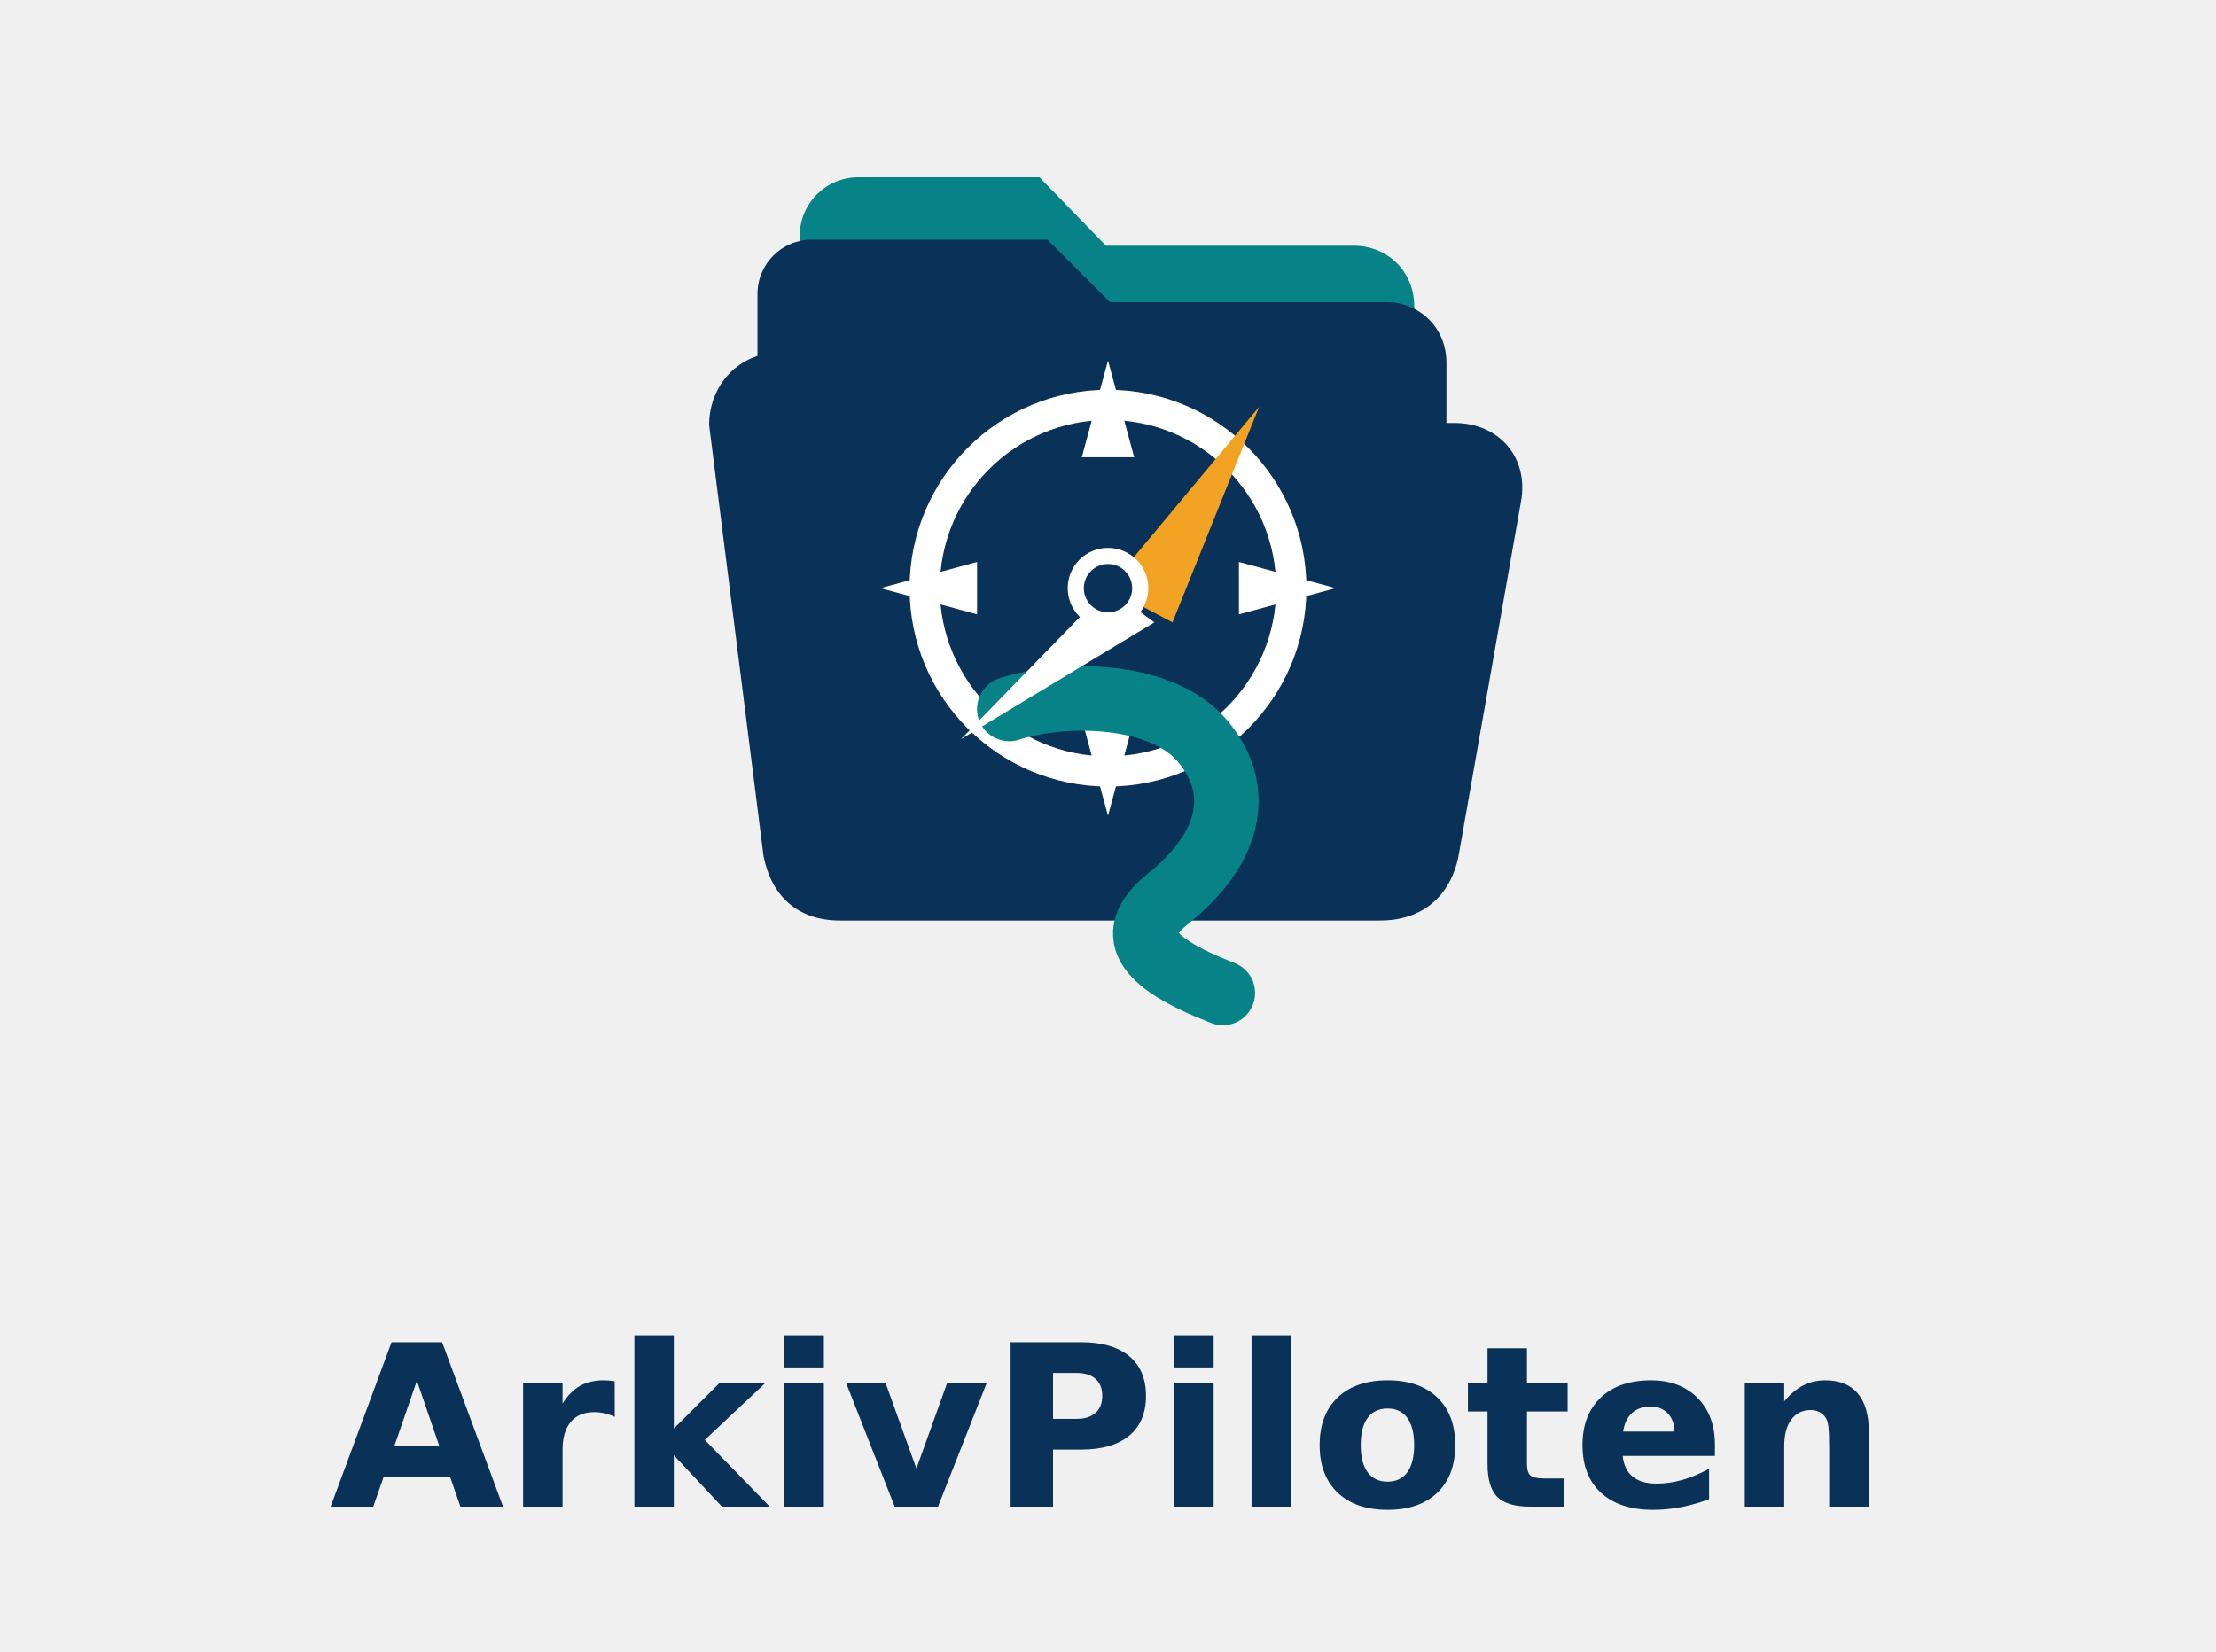
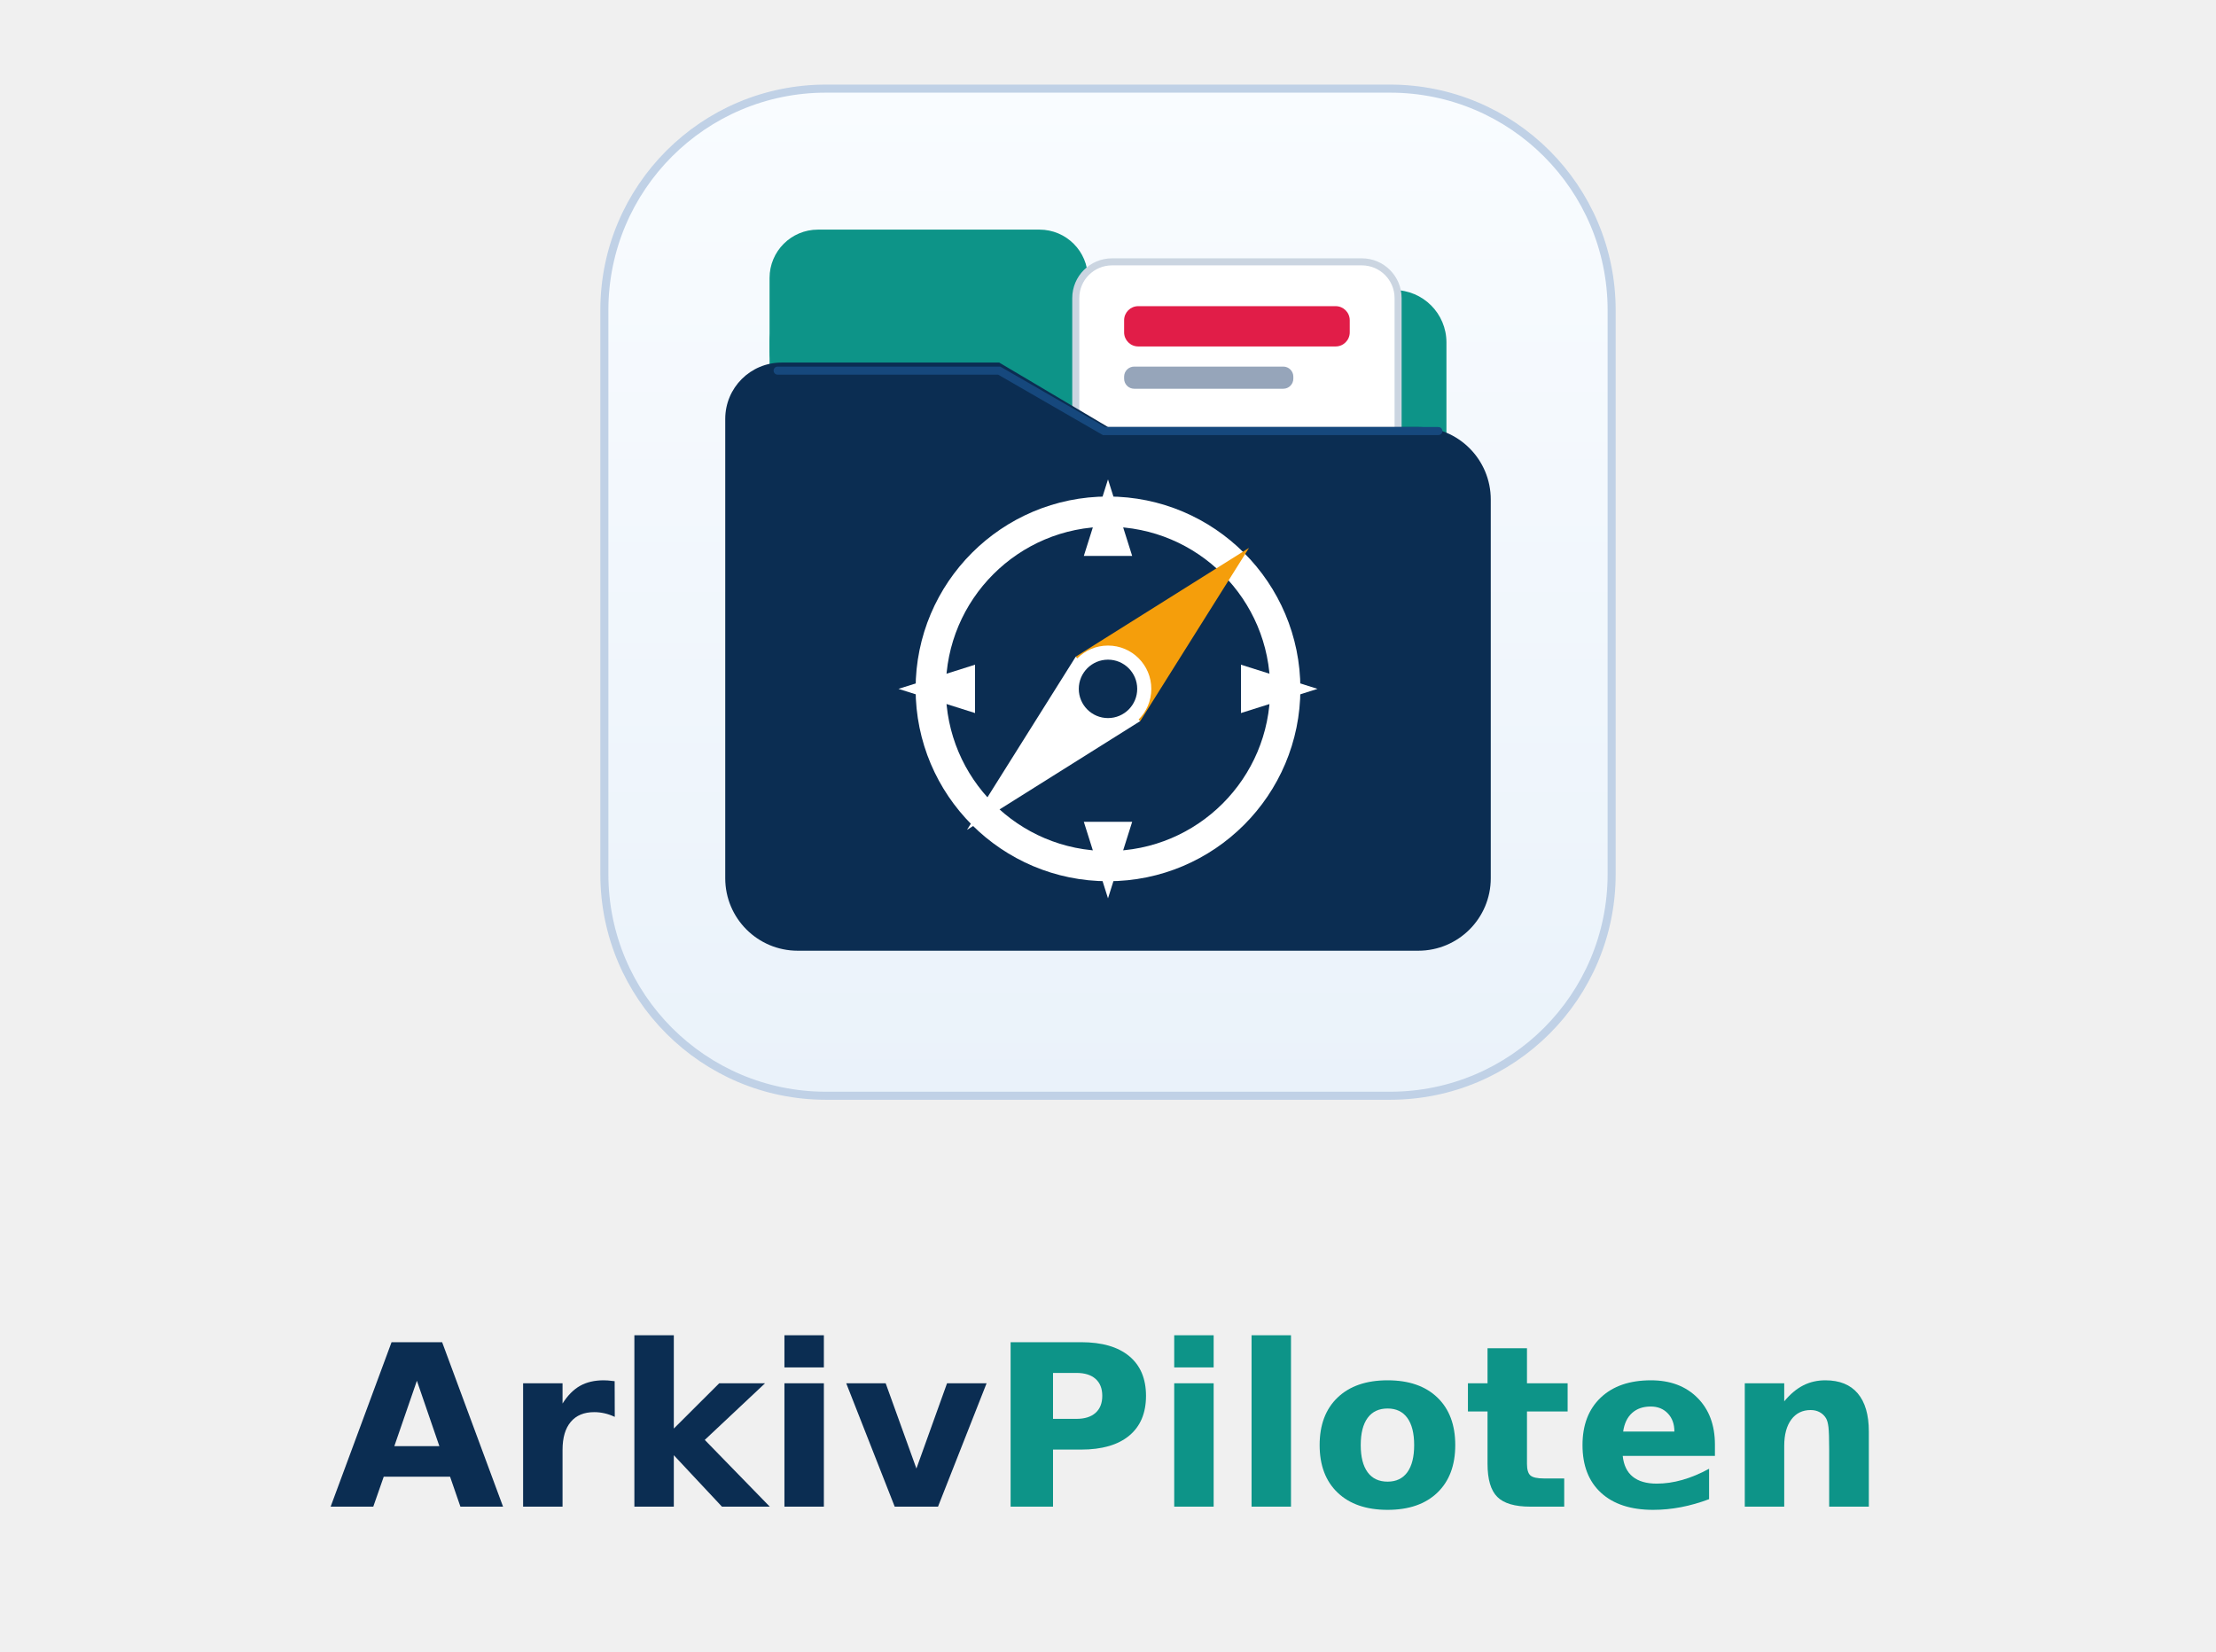
<svg xmlns="http://www.w3.org/2000/svg" width="220mm" height="164mm" viewBox="0 0 1100 820" role="img" aria-labelledby="title desc">
-   <g transform="translate(294 28) scale(1)">
-     <g id="arkivpiloten-mark" stroke-linecap="round" stroke-linejoin="round">
-       <path fill="#078287" d="M103 133V89c0-16 13-29 29-29h90l33 34h123c17 0 30 13 30 30v51H103z" />
-       <path fill="#0A3158" d="M82 165v-47c0-15 12-27 27-27h117l31 31h137c17 0 30 13 30 30v35H82z" />
-       <path fill="#0A3158" d="M58 183c0-20 15-36 35-36h113c16 0 28 5 39 17l18 18h165c22 0 37 17 33 39l-31 176c-4 20-18 32-39 32H123c-21 0-34-12-38-32L58 183z" />
-       <circle cx="256" cy="264" r="91" fill="none" stroke="#FFFFFF" stroke-width="15" />
-       <path fill="#FFFFFF" d="M256 151l-13 48h26zM369 264l-48-13v26zM256 377l13-48h-26zM143 264l48 13v-26z" />
-       <path d="M207 324c28-9 76-8 96 16 21 25 13 54-17 78-21 17-14 31 27 47" fill="none" stroke="#078287" stroke-width="32" />
-       <path fill="#F3A323" d="M256 264l75-90-43 107z" />
-       <path fill="#FFFFFF" d="M256 264l-73 75 96-58z" />
-       <circle cx="256" cy="264" r="16" fill="#0A3158" stroke="#FFFFFF" stroke-width="8" />
+   <defs>
+     <linearGradient id="logo-frost" x1="0" y1="0" x2="0" y2="1">
+       <stop offset="0%" stop-color="#F9FCFF" />
+       <stop offset="100%" stop-color="#EAF2FA" />
+     </linearGradient>
+   </defs>
+   <g id="Layer_Emblem" transform="translate(294 38)">
+     <rect x="6" y="6" width="500" height="500" rx="110" fill="url(#logo-frost)" stroke="#C0D1E6" stroke-width="4" />
+     <g id="Layer_Folder_Back_Tab">
+       <rect x="88" y="76" width="158" height="84" rx="24" fill="#0D9488" />
+       <rect x="88" y="106" width="336" height="138" rx="26" fill="#0D9488" />
+     </g>
+     <g id="Layer_PDF_Document_Sheet">
+       <rect x="240" y="92" width="160" height="148" rx="18" fill="#FFFFFF" stroke="#CBD5E1" stroke-width="3.5" />
+       <rect x="264" y="114" width="112" height="20" rx="7" fill="#E11D48" />
+       <rect x="264" y="144" width="84" height="11" rx="5" fill="#96A5BA" />
+     </g>
+     <g id="Layer_Folder_Front_Body">
+       <path fill="#0B2D52" d="M94 142h108l54 32h154c19.9 0 36 16.1 36 36v188c0 19.9-16.1 36-36 36H102c-19.9 0-36-16.1-36-36V170c0-15.5 12.5-28 28-28Z" />
+       <path fill="none" stroke="#16487D" stroke-width="4" stroke-linecap="round" d="M92 146h110l52 30h166" />
+     </g>
+     <g id="Layer_Compass_Ring">
+       <circle cx="256" cy="304" r="88" fill="none" stroke="#FFFFFF" stroke-width="15" />
+       <path fill="#FFFFFF" d="M256 200l-12 38h24Z M360 304l-38-12v24Z M256 408l12-38h-24Z M152 304l38 12v-24Z" />
+     </g>
+     <g id="Layer_Compass_Needle">
+       <path fill="#F59E0B" d="M326 234l-86 54 32 32Z" />
+       <path fill="#FFFFFF" d="M186 374l54-86 32 32Z" />
+       <circle cx="256" cy="304" r="18" fill="#0B2D52" stroke="#FFFFFF" stroke-width="7" />
    </g>
  </g>
-   <g fill="#0A3158" aria-label="ArkivPiloten">
+   <g id="Layer_Wordmark_Arkiv" fill="#0B2D52" aria-label="ArkivPiloten">
    <path d="M223.406 733.125H190.484L185.289 748.0H164.125L194.367 666.352H219.469L249.711 748.0H228.547ZM195.734 717.977H218.102L206.945 685.492Z" />
    <path d="M305.164 703.43Q302.594 702.227 300.051 701.652Q297.508 701.078 294.938 701.078Q287.391 701.078 283.316 705.918Q279.242 710.758 279.242 719.781V748.0H259.664V686.75H279.242V696.812Q283.016 690.797 287.91 688.035Q292.805 685.273 299.641 685.273Q300.625 685.273 301.773 685.355Q302.922 685.438 305.109 685.711Z" />
    <path d="M314.898 662.906H334.477V709.227L357.008 686.75H379.758L349.844 714.859L382.109 748.0H358.375L334.477 722.461V748.0H314.898Z" />
    <path d="M389.383 686.75H408.961V748.0H389.383ZM389.383 662.906H408.961V678.875H389.383Z" />
    <path d="M420.062 686.75H439.641L454.898 729.078L470.102 686.75H489.734L465.617 748.0H444.125Z" />
+   </g>
+   <g id="Layer_Wordmark_Piloten" fill="#0D9488" aria-label="Piloten">
    <path d="M501.656 666.352H536.602Q552.188 666.352 560.527 673.27Q568.867 680.188 568.867 692.984Q568.867 705.836 560.527 712.754Q552.188 719.672 536.602 719.672H522.711V748.0H501.656ZM522.711 681.609V704.414H534.359Q540.484 704.414 543.82 701.434Q547.156 698.453 547.156 692.984Q547.156 687.516 543.82 684.562Q540.484 681.609 534.359 681.609Z" />
    <path d="M582.867 686.75H602.445V748.0H582.867ZM582.867 662.906H602.445V678.875H582.867Z" />
    <path d="M621.258 662.906H640.836V748.0H621.258Z" />
    <path d="M688.797 699.273Q682.289 699.273 678.871 703.949Q675.453 708.625 675.453 717.43Q675.453 726.234 678.871 730.91Q682.289 735.586 688.797 735.586Q695.195 735.586 698.586 730.91Q701.977 726.234 701.977 717.43Q701.977 708.625 698.586 703.949Q695.195 699.273 688.797 699.273ZM688.797 685.273Q704.602 685.273 713.488 693.805Q722.375 702.336 722.375 717.43Q722.375 732.523 713.488 741.055Q704.602 749.586 688.797 749.586Q672.938 749.586 663.996 741.055Q655.055 732.523 655.055 717.43Q655.055 702.336 663.996 693.805Q672.938 685.273 688.797 685.273Z" />
    <path d="M757.977 669.359V686.75H778.156V700.75H757.977V726.727Q757.977 730.992 759.672 732.496Q761.367 734.0 766.398 734.0H776.461V748.0H759.672Q748.078 748.0 743.238 743.16Q738.398 738.32 738.398 726.727V700.75H728.664V686.75H738.398V669.359Z" />
    <path d="M851.273 717.211V722.789H805.5Q806.211 729.68 810.477 733.125Q814.742 736.57 822.398 736.57Q828.578 736.57 835.059 734.738Q841.539 732.906 848.375 729.188V744.281Q841.43 746.906 834.484 748.246Q827.539 749.586 820.594 749.586Q803.969 749.586 794.754 741.137Q785.539 732.688 785.539 717.43Q785.539 702.445 794.59 693.859Q803.641 685.273 819.5 685.273Q833.938 685.273 842.605 693.969Q851.273 702.664 851.273 717.211ZM831.148 710.703Q831.148 705.125 827.895 701.707Q824.641 698.289 819.391 698.289Q813.703 698.289 810.148 701.488Q806.594 704.688 805.719 710.703Z" />
    <path d="M927.672 710.703V748.0H907.984V741.93V719.453Q907.984 711.523 907.629 708.516Q907.273 705.508 906.398 704.086Q905.25 702.172 903.281 701.105Q901.312 700.039 898.797 700.039Q892.672 700.039 889.172 704.77Q885.672 709.5 885.672 717.867V748.0H866.094V686.75H885.672V695.719Q890.102 690.359 895.078 687.816Q900.055 685.273 906.07 685.273Q916.68 685.273 922.176 691.781Q927.672 698.289 927.672 710.703Z" />
  </g>
</svg>
